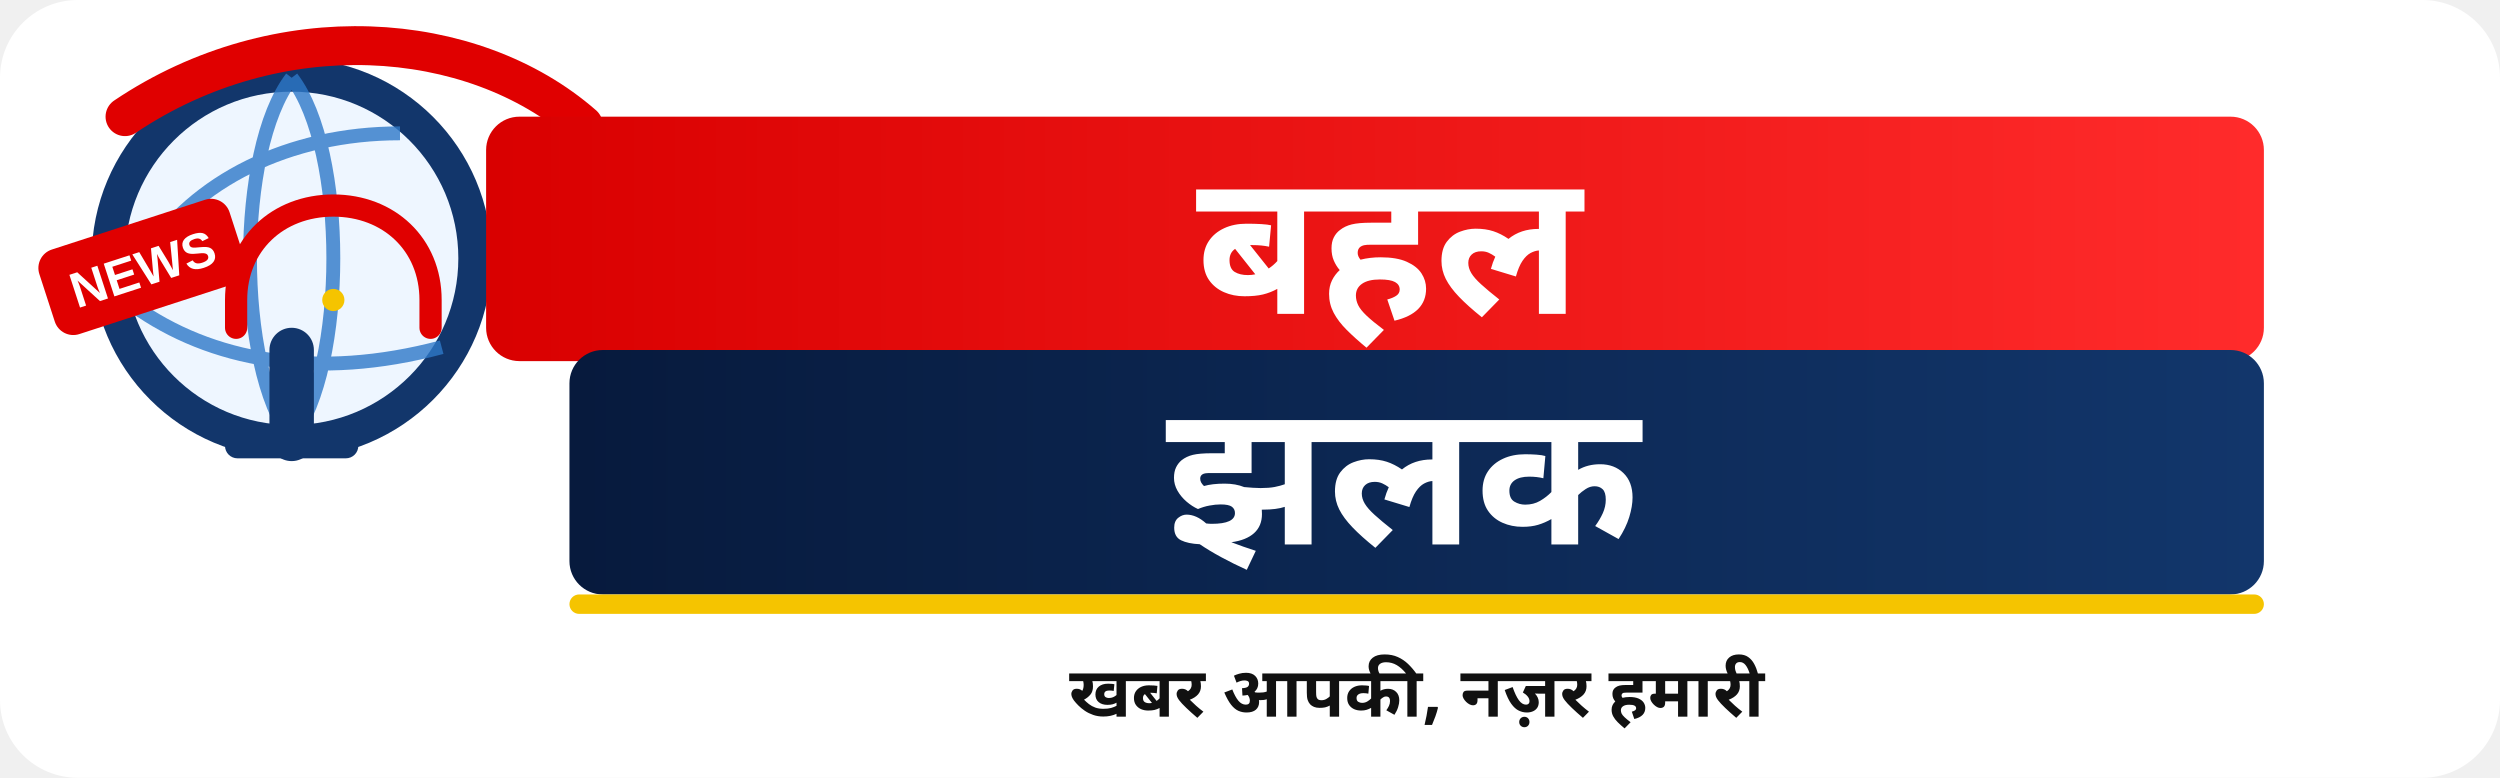
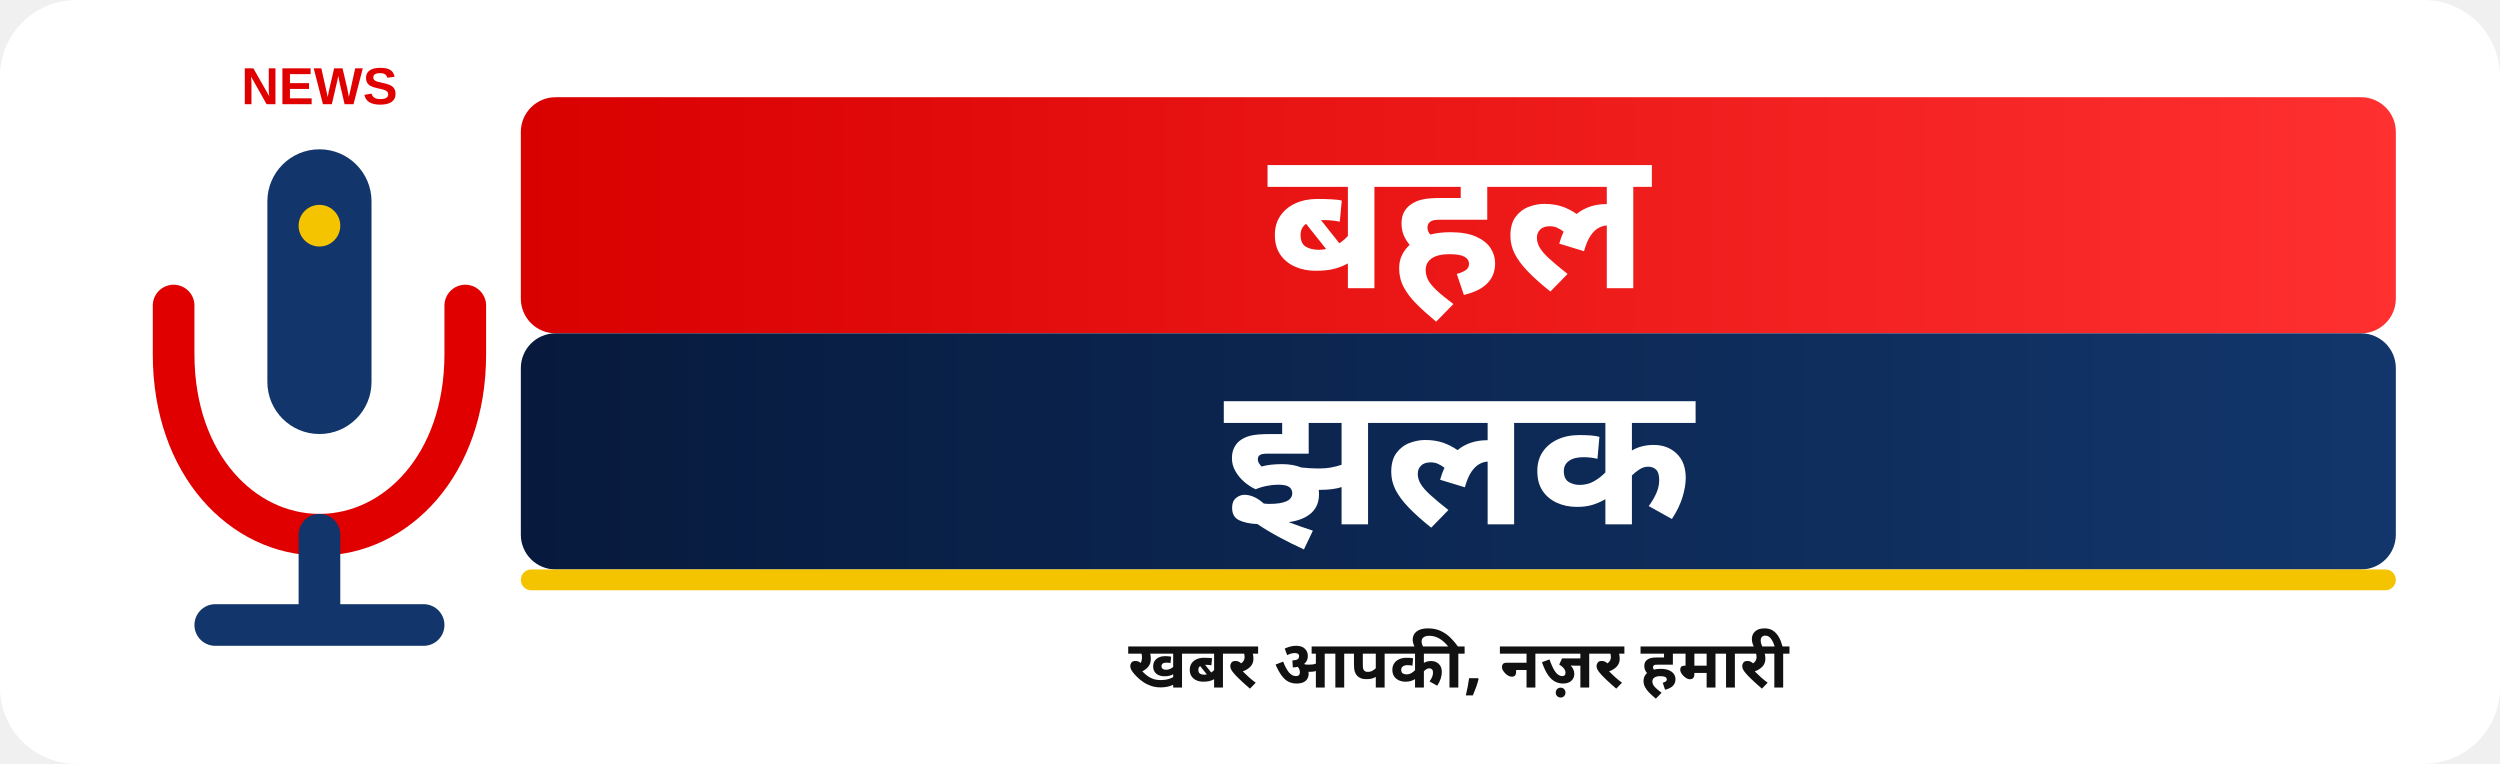
- <svg xmlns="http://www.w3.org/2000/svg" viewBox="0 0 900 280" role="img" aria-labelledby="title desc">
+ <svg xmlns="http://www.w3.org/2000/svg" viewBox="0 0 720 220" role="img" aria-labelledby="title desc">
  <defs>
-     <linearGradient id="r" x1="0" x2="1">
+     <linearGradient id="red" x1="0" x2="1">
      <stop offset="0" stop-color="#d90000" />
-       <stop offset="1" stop-color="#ff2b2b" />
+       <stop offset="1" stop-color="#ff3030" />
    </linearGradient>
-     <linearGradient id="b" x1="0" x2="1">
+     <linearGradient id="navy" x1="0" x2="1">
      <stop offset="0" stop-color="#071a3d" />
      <stop offset="1" stop-color="#12366b" />
    </linearGradient>
  </defs>
-   <rect width="900" height="280" rx="28" fill="#fff" />
-   <circle cx="105" cy="93" r="66" fill="#eef6ff" stroke="#12366b" stroke-width="12" />
-   <path d="M52 93c18-28 52-45 92-45M48 110c28 20 66 27 111 15M105 28c-20 26-20 104 0 130M105 28c20 26 20 104 0 130" fill="none" stroke="#2d78c8" stroke-width="5" opacity=".8" />
-   <path d="M45 42C100 5 170 10 210 45" fill="none" stroke="#e00000" stroke-width="14" stroke-linecap="round" />
-   <rect x="175" y="42" width="640" height="88" rx="12" fill="url(#r)" />
-   <rect x="205" y="126" width="610" height="88" rx="12" fill="url(#b)" />
-   <text x="500" y="113" text-anchor="middle" font-family="Noto Sans Devanagari, Mangal, sans-serif" font-size="72" font-weight="900" fill="#fff">बहल</text>
-   <text x="505" y="196" text-anchor="middle" font-family="Noto Sans Devanagari, Mangal, sans-serif" font-size="72" font-weight="900" fill="#fff">झलक</text>
-   <rect x="205" y="214" width="610" height="7" rx="3.5" fill="#f5c400" />
-   <text x="510" y="258" text-anchor="middle" font-family="Noto Sans Devanagari, Mangal, sans-serif" font-size="25" font-weight="700" fill="#111">खबर आपकी, नज़र हमारी</text>
-   <g transform="translate(12 92) rotate(-18)">
-     <rect x="0" y="0" width="72" height="32" rx="7" fill="#e00000" />
-     <text x="36" y="23" text-anchor="middle" font-family="Arial,sans-serif" font-size="18" font-weight="900" fill="#fff">NEWS</text>
+   <rect width="720" height="220" rx="22" fill="#fff" />
+   <g transform="translate(92 108)">
+     <rect x="-15" y="-65" width="30" height="82" rx="15" fill="#12366b" />
+     <path d="M-42 -20v14c0 32 20 52 42 52s42-20 42-52v-14" fill="none" stroke="#e00000" stroke-width="12" stroke-linecap="round" />
+     <path d="M0 46v25M-30 72h60" stroke="#12366b" stroke-width="12" stroke-linecap="round" />
+     <circle cx="0" cy="-43" r="6" fill="#f5c400" />
+     <text x="0" y="-78" text-anchor="middle" font-family="Arial,sans-serif" font-size="15" font-weight="900" fill="#e00000">NEWS</text>
  </g>
-   <g transform="translate(105 118)">
-     <rect x="-8" y="0" width="16" height="48" rx="8" fill="#12366b" />
-     <rect x="-24" y="38" width="48" height="9" rx="4.5" fill="#12366b" />
-     <path d="M-20 0v-10c0-20 15-34 35-34s35 14 35 34V0" fill="none" stroke="#e00000" stroke-width="8" stroke-linecap="round" />
-     <circle cx="15" cy="-10" r="4" fill="#f5c400" />
-   </g>
+   <rect x="150" y="28" width="540" height="68" rx="10" fill="url(#red)" />
+   <rect x="150" y="96" width="540" height="68" rx="10" fill="url(#navy)" />
+   <text x="420" y="83" text-anchor="middle" font-family="Noto Sans Devanagari, Mangal, sans-serif" font-size="57" font-weight="900" fill="#fff">बहल</text>
+   <text x="420" y="151" text-anchor="middle" font-family="Noto Sans Devanagari, Mangal, sans-serif" font-size="57" font-weight="900" fill="#fff">झलक</text>
+   <rect x="150" y="164" width="540" height="6" rx="3" fill="#f5c400" />
+   <text x="420" y="198" text-anchor="middle" font-family="Noto Sans Devanagari, Mangal, sans-serif" font-size="19" font-weight="700" fill="#111">खबर आपकी, नज़र हमारी</text>
</svg>
